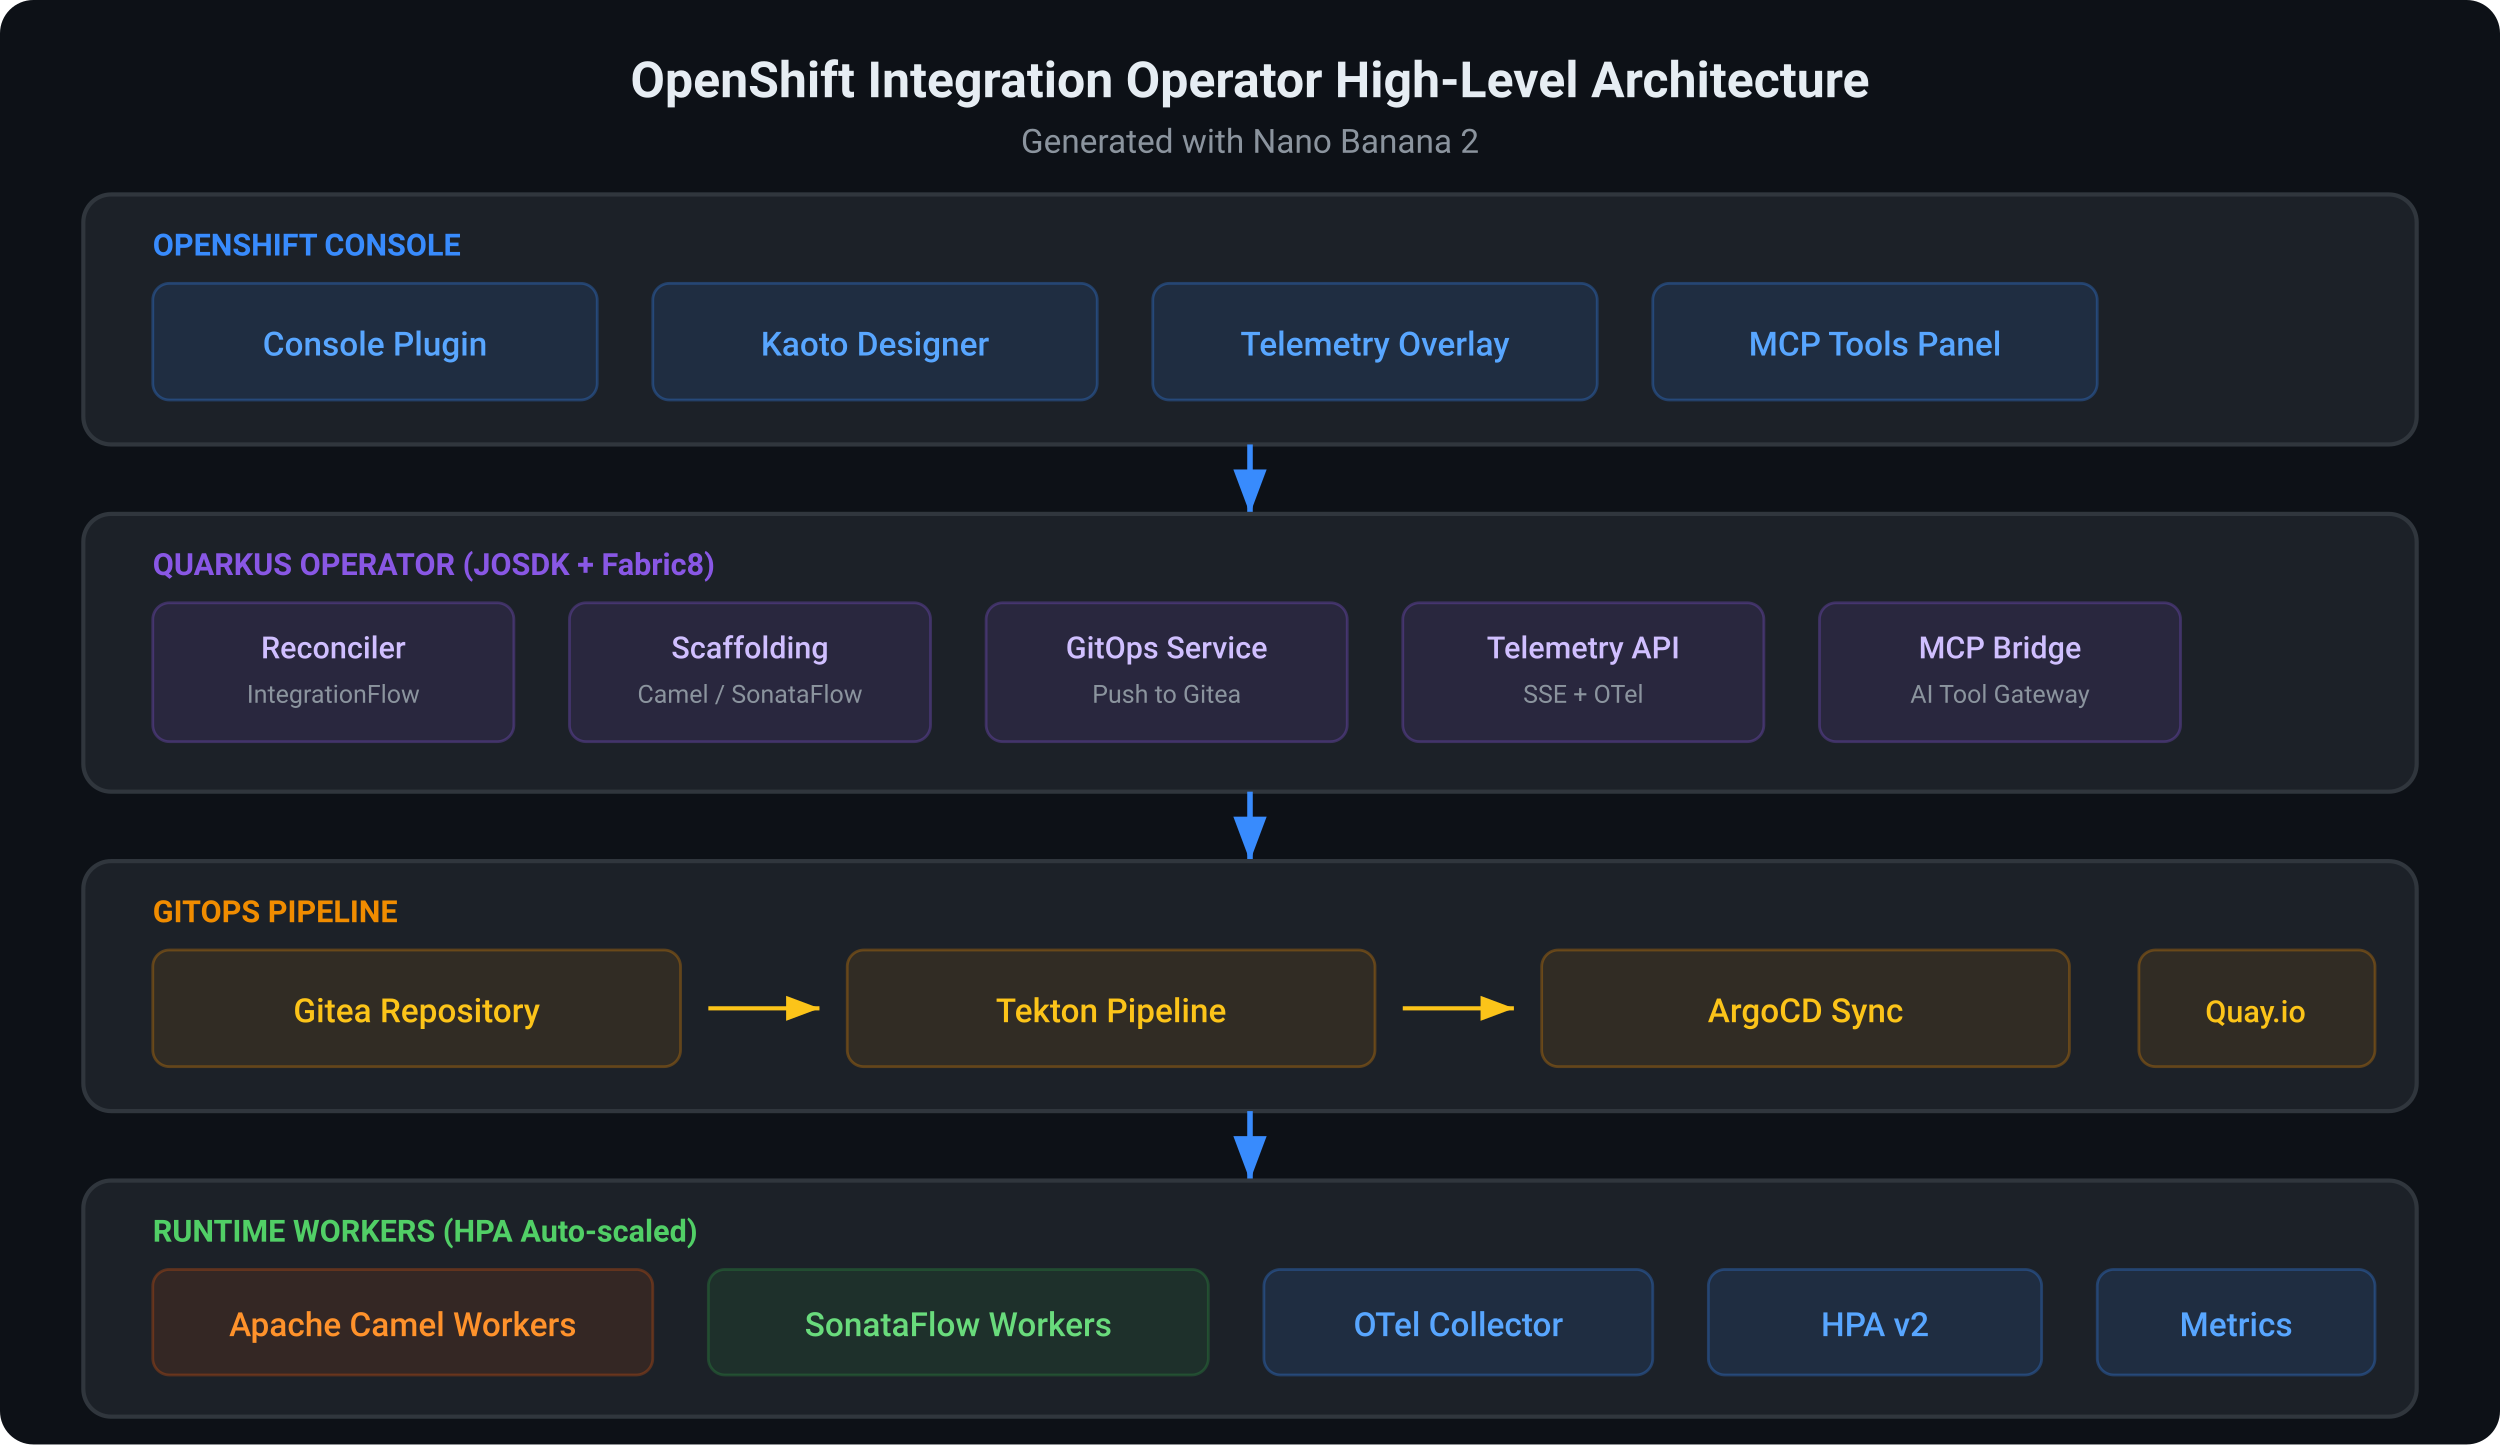
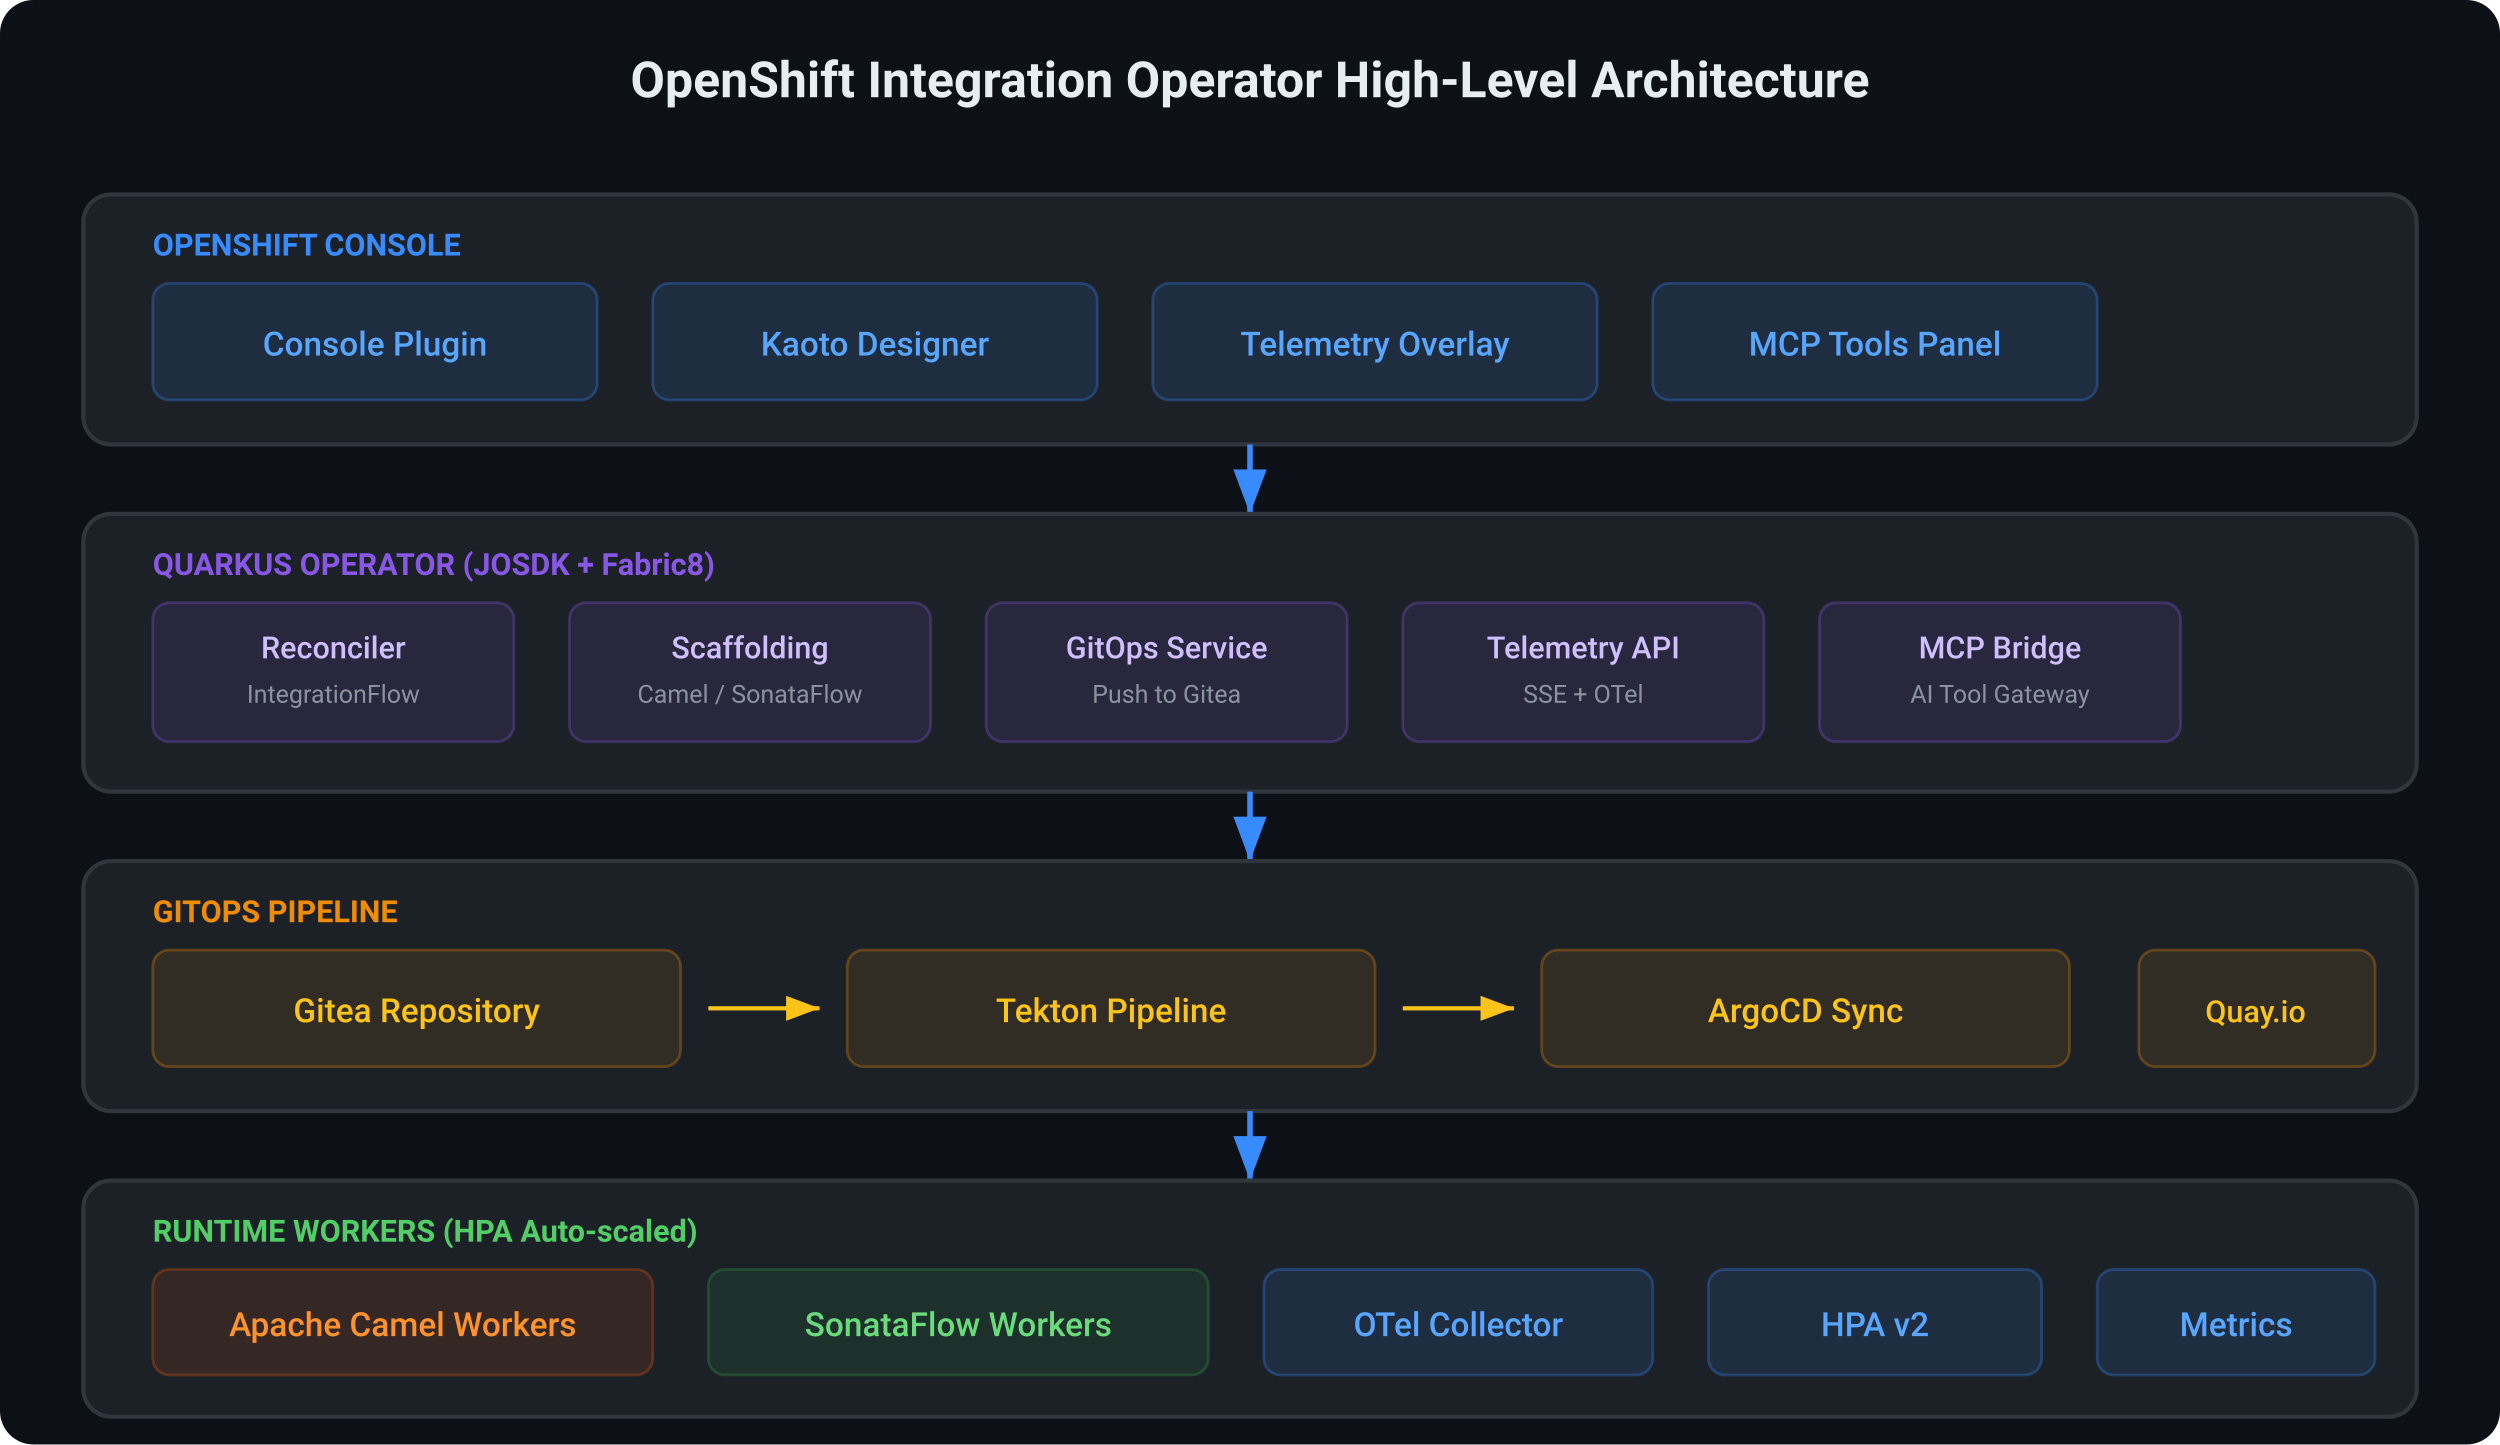
<svg xmlns="http://www.w3.org/2000/svg" viewBox="0 0 900 520" font-family="-apple-system,BlinkMacSystemFont,Segoe UI,Roboto,sans-serif">
  <defs>
    <linearGradient id="accent" x1="0%" y1="0%" x2="100%" y2="100%">
      <stop offset="0%" stop-color="#388bfd" />
      <stop offset="100%" stop-color="#8957e5" />
    </linearGradient>
    <linearGradient id="camel" x1="0%" y1="0%" x2="100%" y2="0%">
      <stop offset="0%" stop-color="#e8590c" />
      <stop offset="100%" stop-color="#f76707" />
    </linearGradient>
    <linearGradient id="sonata" x1="0%" y1="0%" x2="100%" y2="0%">
      <stop offset="0%" stop-color="#2f9e44" />
      <stop offset="100%" stop-color="#51cf66" />
    </linearGradient>
    <filter id="glow">
      <feGaussianBlur stdDeviation="3" result="blur" />
      <feMerge>
        <feMergeNode in="blur" />
        <feMergeNode in="SourceGraphic" />
      </feMerge>
    </filter>
  </defs>
  <rect width="900" height="520" rx="12" fill="#0d1117" />
  <text x="450" y="35" text-anchor="middle" fill="#e6edf3" font-size="18" font-weight="700">OpenShift Integration Operator  High-Level Architecture</text>
-   <text x="450" y="55" text-anchor="middle" fill="#8b949e" font-size="12">Generated with Nano Banana 2</text>
+   <text x="450" y="55" text-anchor="middle" fill="#8b949e" font-size="12" />
  <rect x="30" y="70" width="840" height="90" rx="10" fill="#1c2128" stroke="#30363d" stroke-width="1.5" />
  <text x="55" y="92" fill="#388bfd" font-size="11" font-weight="600">OPENSHIFT CONSOLE</text>
  <rect x="55" y="102" width="160" height="42" rx="6" fill="rgba(56,139,253,0.12)" stroke="rgba(56,139,253,0.3)" stroke-width="1" />
  <text x="135" y="128" text-anchor="middle" fill="#58a6ff" font-size="12" font-weight="500">Console Plugin</text>
  <rect x="235" y="102" width="160" height="42" rx="6" fill="rgba(56,139,253,0.12)" stroke="rgba(56,139,253,0.3)" stroke-width="1" />
  <text x="315" y="128" text-anchor="middle" fill="#58a6ff" font-size="12" font-weight="500">Kaoto Designer</text>
  <rect x="415" y="102" width="160" height="42" rx="6" fill="rgba(56,139,253,0.12)" stroke="rgba(56,139,253,0.3)" stroke-width="1" />
  <text x="495" y="128" text-anchor="middle" fill="#58a6ff" font-size="12" font-weight="500">Telemetry Overlay</text>
  <rect x="595" y="102" width="160" height="42" rx="6" fill="rgba(56,139,253,0.12)" stroke="rgba(56,139,253,0.3)" stroke-width="1" />
  <text x="675" y="128" text-anchor="middle" fill="#58a6ff" font-size="12" font-weight="500">MCP Tools Panel</text>
  <line x1="450" y1="160" x2="450" y2="185" stroke="#388bfd" stroke-width="2" marker-end="url(#arrowBlue)" />
  <defs>
    <marker id="arrowBlue" markerWidth="8" markerHeight="6" refX="8" refY="3" orient="auto">
      <path d="M0,0 L8,3 L0,6" fill="#388bfd" />
    </marker>
  </defs>
  <rect x="30" y="185" width="840" height="100" rx="10" fill="#1c2128" stroke="#30363d" stroke-width="1.5" />
  <text x="55" y="207" fill="#8957e5" font-size="11" font-weight="600">QUARKUS OPERATOR (JOSDK + Fabric8)</text>
  <rect x="55" y="217" width="130" height="50" rx="6" fill="rgba(137,87,229,0.12)" stroke="rgba(137,87,229,0.3)" stroke-width="1" />
  <text x="120" y="237" text-anchor="middle" fill="#d0bfff" font-size="11" font-weight="500">Reconciler</text>
  <text x="120" y="253" text-anchor="middle" fill="#8b949e" font-size="9">IntegrationFlow</text>
  <rect x="205" y="217" width="130" height="50" rx="6" fill="rgba(137,87,229,0.12)" stroke="rgba(137,87,229,0.3)" stroke-width="1" />
  <text x="270" y="237" text-anchor="middle" fill="#d0bfff" font-size="11" font-weight="500">Scaffolding</text>
  <text x="270" y="253" text-anchor="middle" fill="#8b949e" font-size="9">Camel / SonataFlow</text>
  <rect x="355" y="217" width="130" height="50" rx="6" fill="rgba(137,87,229,0.12)" stroke="rgba(137,87,229,0.3)" stroke-width="1" />
  <text x="420" y="237" text-anchor="middle" fill="#d0bfff" font-size="11" font-weight="500">GitOps Service</text>
  <text x="420" y="253" text-anchor="middle" fill="#8b949e" font-size="9">Push to Gitea</text>
  <rect x="505" y="217" width="130" height="50" rx="6" fill="rgba(137,87,229,0.12)" stroke="rgba(137,87,229,0.3)" stroke-width="1" />
  <text x="570" y="237" text-anchor="middle" fill="#d0bfff" font-size="11" font-weight="500">Telemetry API</text>
  <text x="570" y="253" text-anchor="middle" fill="#8b949e" font-size="9">SSE + OTel</text>
  <rect x="655" y="217" width="130" height="50" rx="6" fill="rgba(137,87,229,0.12)" stroke="rgba(137,87,229,0.3)" stroke-width="1" />
  <text x="720" y="237" text-anchor="middle" fill="#d0bfff" font-size="11" font-weight="500">MCP Bridge</text>
  <text x="720" y="253" text-anchor="middle" fill="#8b949e" font-size="9">AI Tool Gateway</text>
  <line x1="450" y1="285" x2="450" y2="310" stroke="#388bfd" stroke-width="2" marker-end="url(#arrowBlue)" />
  <rect x="30" y="310" width="840" height="90" rx="10" fill="#1c2128" stroke="#30363d" stroke-width="1.5" />
  <text x="55" y="332" fill="#f08c00" font-size="11" font-weight="600">GITOPS PIPELINE</text>
  <rect x="55" y="342" width="190" height="42" rx="6" fill="rgba(240,140,0,0.1)" stroke="rgba(240,140,0,0.3)" stroke-width="1" />
  <text x="150" y="368" text-anchor="middle" fill="#fcc419" font-size="12" font-weight="500">Gitea Repository</text>
  <path d="M255,363 L295,363" stroke="#fcc419" stroke-width="1.5" marker-end="url(#arrowYellow)" />
  <defs>
    <marker id="arrowYellow" markerWidth="8" markerHeight="6" refX="8" refY="3" orient="auto">
      <path d="M0,0 L8,3 L0,6" fill="#fcc419" />
    </marker>
  </defs>
  <rect x="305" y="342" width="190" height="42" rx="6" fill="rgba(240,140,0,0.1)" stroke="rgba(240,140,0,0.3)" stroke-width="1" />
  <text x="400" y="368" text-anchor="middle" fill="#fcc419" font-size="12" font-weight="500">Tekton Pipeline</text>
  <path d="M505,363 L545,363" stroke="#fcc419" stroke-width="1.5" marker-end="url(#arrowYellow)" />
  <rect x="555" y="342" width="190" height="42" rx="6" fill="rgba(240,140,0,0.1)" stroke="rgba(240,140,0,0.3)" stroke-width="1" />
  <text x="650" y="368" text-anchor="middle" fill="#fcc419" font-size="12" font-weight="500">ArgoCD Sync</text>
  <rect x="770" y="342" width="85" height="42" rx="6" fill="rgba(240,140,0,0.1)" stroke="rgba(240,140,0,0.3)" stroke-width="1" />
  <text x="812" y="368" text-anchor="middle" fill="#fcc419" font-size="11" font-weight="500">Quay.io</text>
  <line x1="450" y1="400" x2="450" y2="425" stroke="#388bfd" stroke-width="2" marker-end="url(#arrowBlue)" />
  <rect x="30" y="425" width="840" height="85" rx="10" fill="#1c2128" stroke="#30363d" stroke-width="1.5" />
  <text x="55" y="447" fill="#51cf66" font-size="11" font-weight="600">RUNTIME WORKERS (HPA Auto-scaled)</text>
  <rect x="55" y="457" width="180" height="38" rx="6" fill="rgba(232,89,12,0.12)" stroke="rgba(232,89,12,0.3)" stroke-width="1" />
  <text x="145" y="481" text-anchor="middle" fill="#ff922b" font-size="12" font-weight="500">Apache Camel Workers</text>
  <rect x="255" y="457" width="180" height="38" rx="6" fill="rgba(47,158,68,0.12)" stroke="rgba(47,158,68,0.3)" stroke-width="1" />
  <text x="345" y="481" text-anchor="middle" fill="#69db7c" font-size="12" font-weight="500">SonataFlow Workers</text>
  <rect x="455" y="457" width="140" height="38" rx="6" fill="rgba(56,139,253,0.12)" stroke="rgba(56,139,253,0.3)" stroke-width="1" />
  <text x="525" y="481" text-anchor="middle" fill="#58a6ff" font-size="12" font-weight="500">OTel Collector</text>
  <rect x="615" y="457" width="120" height="38" rx="6" fill="rgba(56,139,253,0.12)" stroke="rgba(56,139,253,0.3)" stroke-width="1" />
  <text x="675" y="481" text-anchor="middle" fill="#58a6ff" font-size="12" font-weight="500">HPA v2</text>
  <rect x="755" y="457" width="100" height="38" rx="6" fill="rgba(56,139,253,0.12)" stroke="rgba(56,139,253,0.3)" stroke-width="1" />
  <text x="805" y="481" text-anchor="middle" fill="#58a6ff" font-size="12" font-weight="500">Metrics</text>
</svg>
